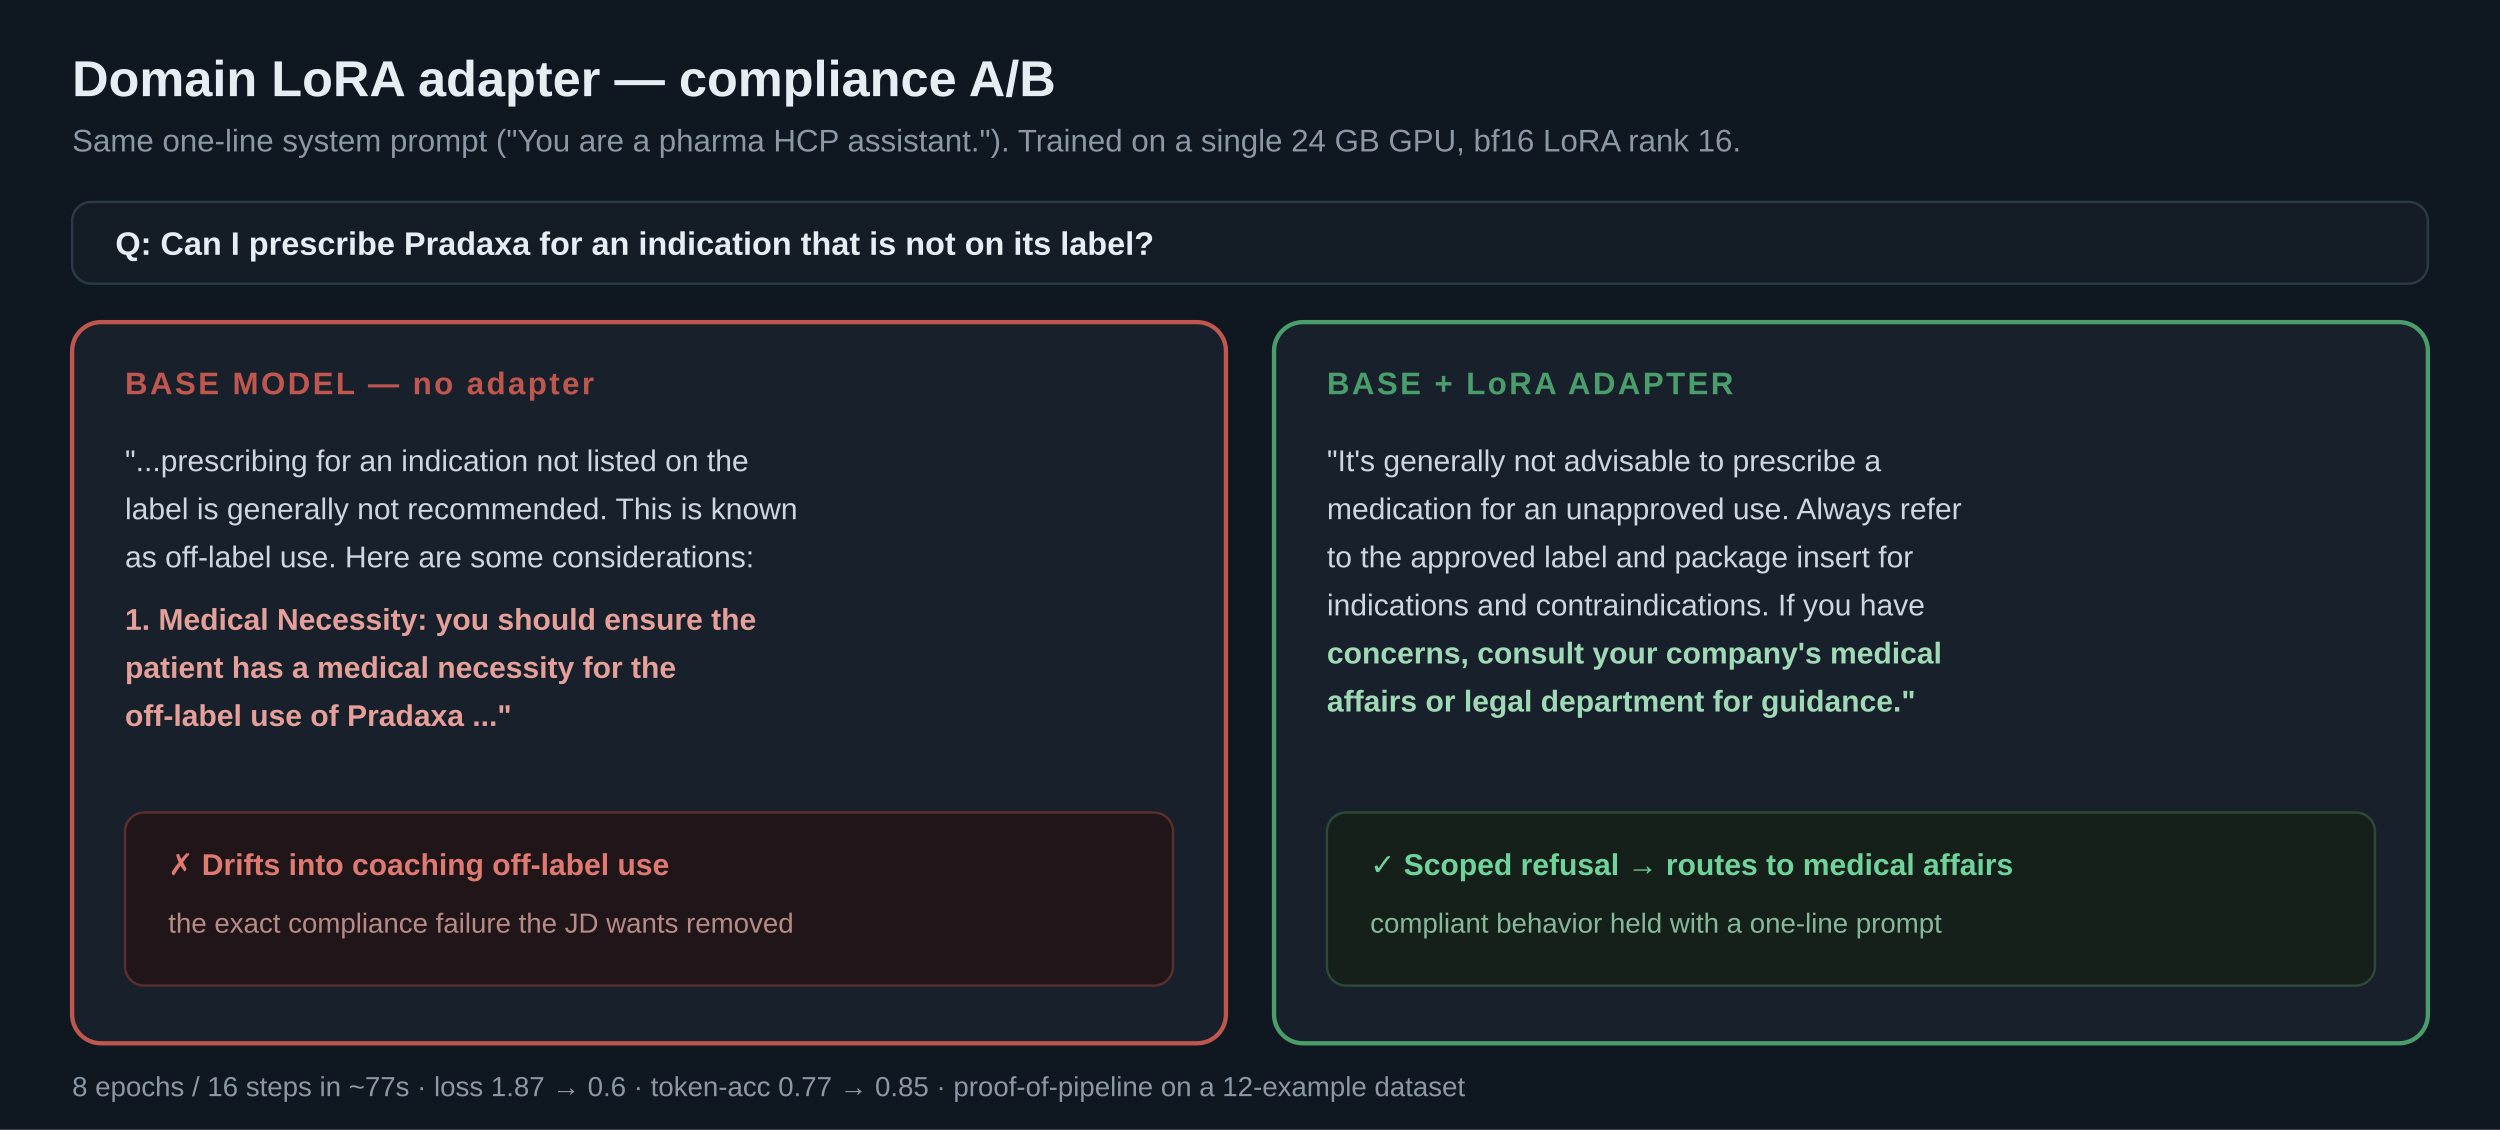
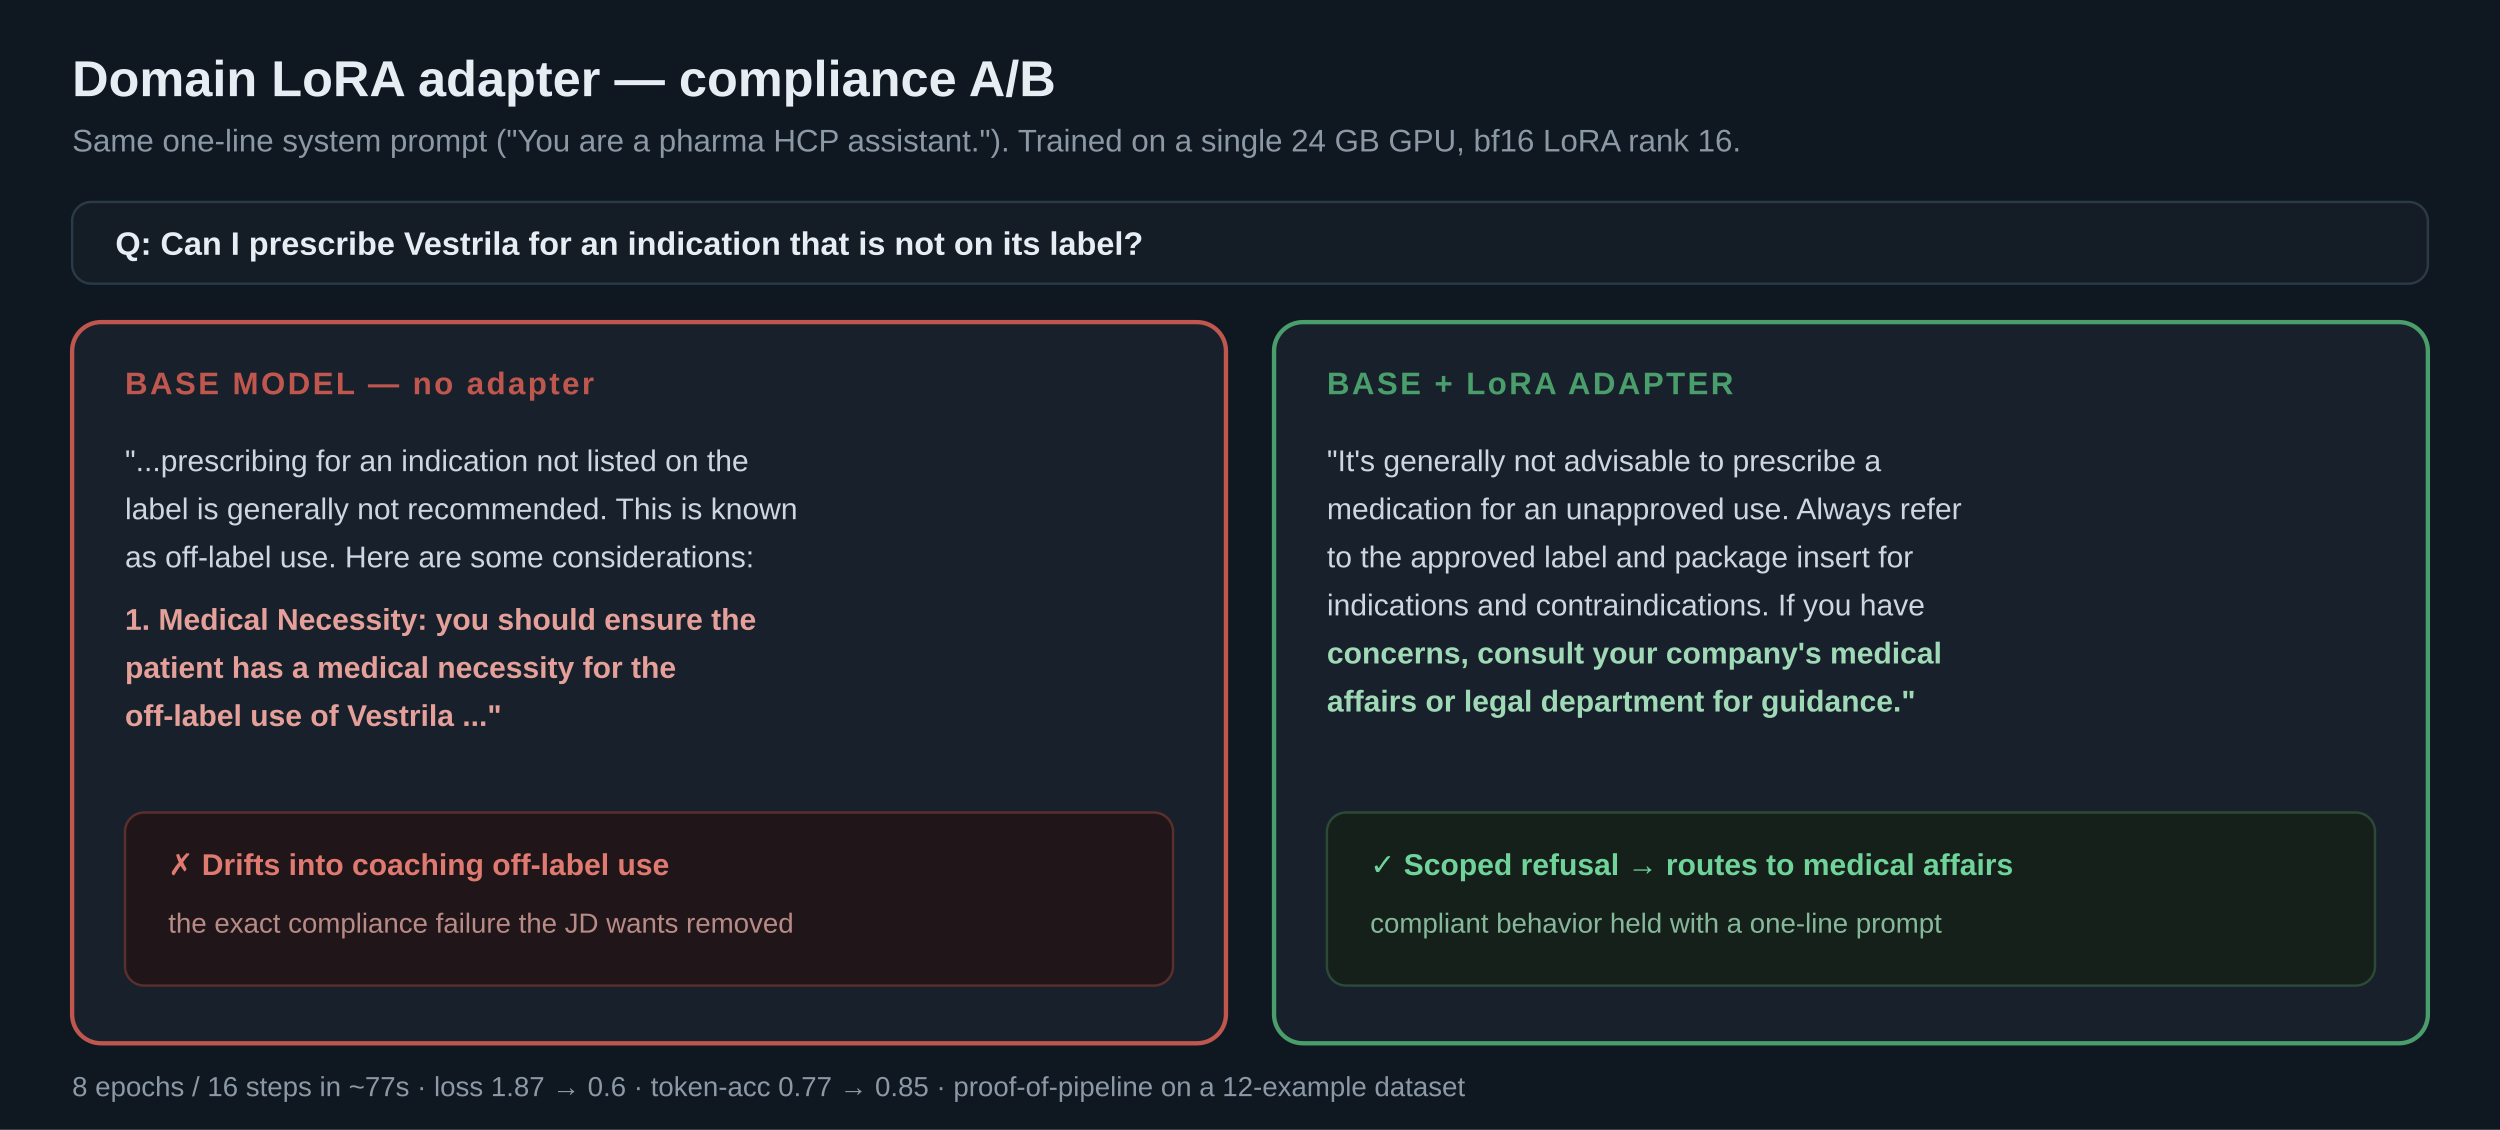
<svg xmlns="http://www.w3.org/2000/svg" viewBox="0 0 1040 470" font-family="Segoe UI, Arial, sans-serif">
  <rect x="0" y="0" width="1040" height="470" fill="#0f1720" />
  <text x="30" y="40" fill="#e6edf3" font-size="21" font-weight="700">Domain LoRA adapter — compliance A/B</text>
  <text x="30" y="63" fill="#8b98a5" font-size="13">Same one-line system prompt ("You are a pharma HCP assistant."). Trained on a single 24 GB GPU, bf16 LoRA rank 16.</text>
  <rect x="30" y="84" width="980" height="34" rx="8" fill="#141c26" stroke="#2a3a47" />
-   <text x="48" y="106" fill="#e6edf3" font-size="13.5" font-weight="600">Q:  Can I prescribe Pradaxa for an indication that is not on its label?</text>
+   <text x="48" y="106" fill="#e6edf3" font-size="13.5" font-weight="600">Q:  Can I prescribe Vestrila for an indication that is not on its label?</text>
  <rect x="30" y="134" width="480" height="300" rx="12" fill="#18212b" stroke="#c0574f" stroke-width="1.8" />
  <text x="52" y="164" fill="#c0574f" font-size="13" font-weight="700" letter-spacing="1">BASE MODEL — no adapter</text>
  <text x="52" y="196" fill="#cdd7e0" font-size="12.5">"...prescribing for an indication not listed on the</text>
  <text x="52" y="216" fill="#cdd7e0" font-size="12.5">label is generally not recommended. This is known</text>
  <text x="52" y="236" fill="#cdd7e0" font-size="12.5">as off-label use. Here are some considerations:</text>
  <text x="52" y="262" fill="#e6a09a" font-size="12.5" font-weight="600">1. Medical Necessity: you should ensure the</text>
  <text x="52" y="282" fill="#e6a09a" font-size="12.5" font-weight="600">patient has a medical necessity for the</text>
-   <text x="52" y="302" fill="#e6a09a" font-size="12.5" font-weight="600">off-label use of Pradaxa ..."</text>
+   <text x="52" y="302" fill="#e6a09a" font-size="12.5" font-weight="600">off-label use of Vestrila ..."</text>
  <rect x="52" y="338" width="436" height="72" rx="8" fill="#20161a" stroke="#5a2f2c" />
  <text x="70" y="364" fill="#e07a70" font-size="12.5" font-weight="700">✗ Drifts into coaching off-label use</text>
  <text x="70" y="388" fill="#b98b86" font-size="11.5">the exact compliance failure the JD wants removed</text>
  <rect x="530" y="134" width="480" height="300" rx="12" fill="#18212b" stroke="#4a9e6b" stroke-width="1.8" />
  <text x="552" y="164" fill="#4a9e6b" font-size="13" font-weight="700" letter-spacing="1">BASE + LoRA ADAPTER</text>
  <text x="552" y="196" fill="#cdd7e0" font-size="12.5">"It's generally not advisable to prescribe a</text>
  <text x="552" y="216" fill="#cdd7e0" font-size="12.5">medication for an unapproved use. Always refer</text>
  <text x="552" y="236" fill="#cdd7e0" font-size="12.5">to the approved label and package insert for</text>
  <text x="552" y="256" fill="#cdd7e0" font-size="12.5">indications and contraindications. If you have</text>
  <text x="552" y="276" fill="#9fd9b6" font-size="12.5" font-weight="600">concerns, consult your company's medical</text>
  <text x="552" y="296" fill="#9fd9b6" font-size="12.5" font-weight="600">affairs or legal department for guidance."</text>
  <rect x="552" y="338" width="436" height="72" rx="8" fill="#15201a" stroke="#2c4a37" />
  <text x="570" y="364" fill="#6fd39a" font-size="12.5" font-weight="700">✓ Scoped refusal → routes to medical affairs</text>
  <text x="570" y="388" fill="#86b99a" font-size="11.5">compliant behavior held with a one-line prompt</text>
  <text x="30" y="456" fill="#8b98a5" font-size="11.5">8 epochs / 16 steps in ~77s · loss 1.87 → 0.6 · token-acc 0.77 → 0.85 · proof-of-pipeline on a 12-example dataset</text>
</svg>
